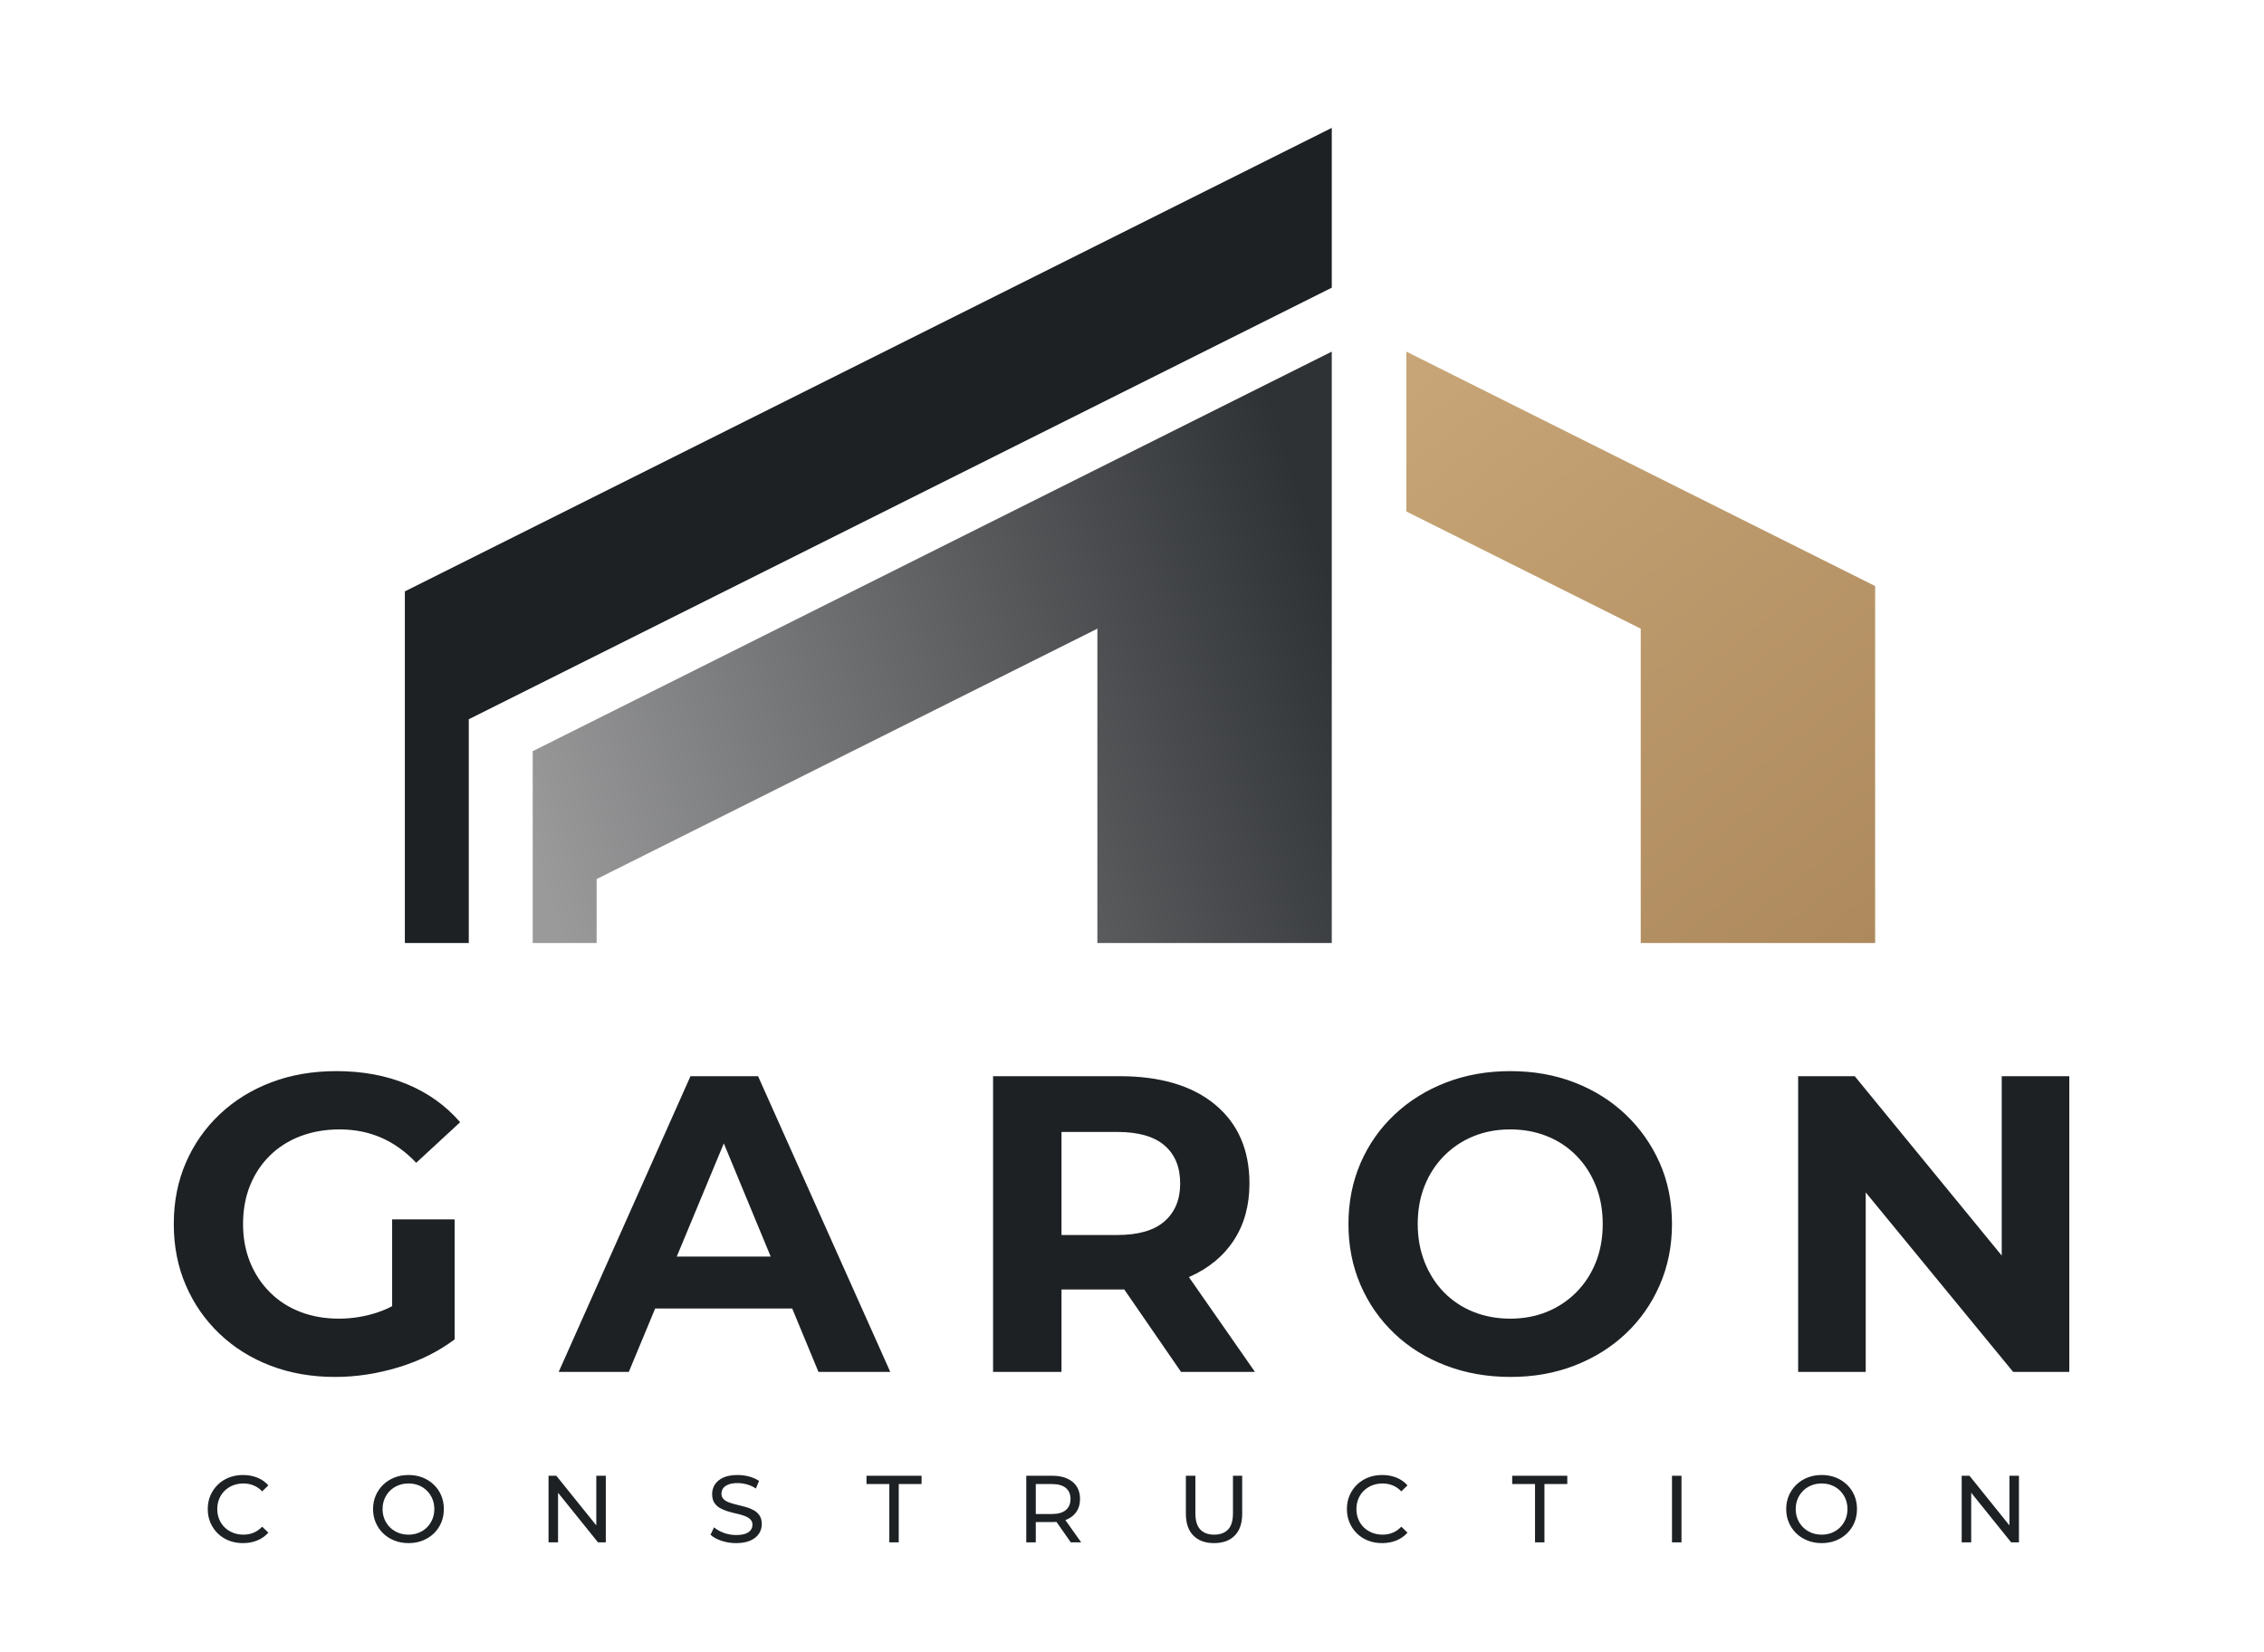
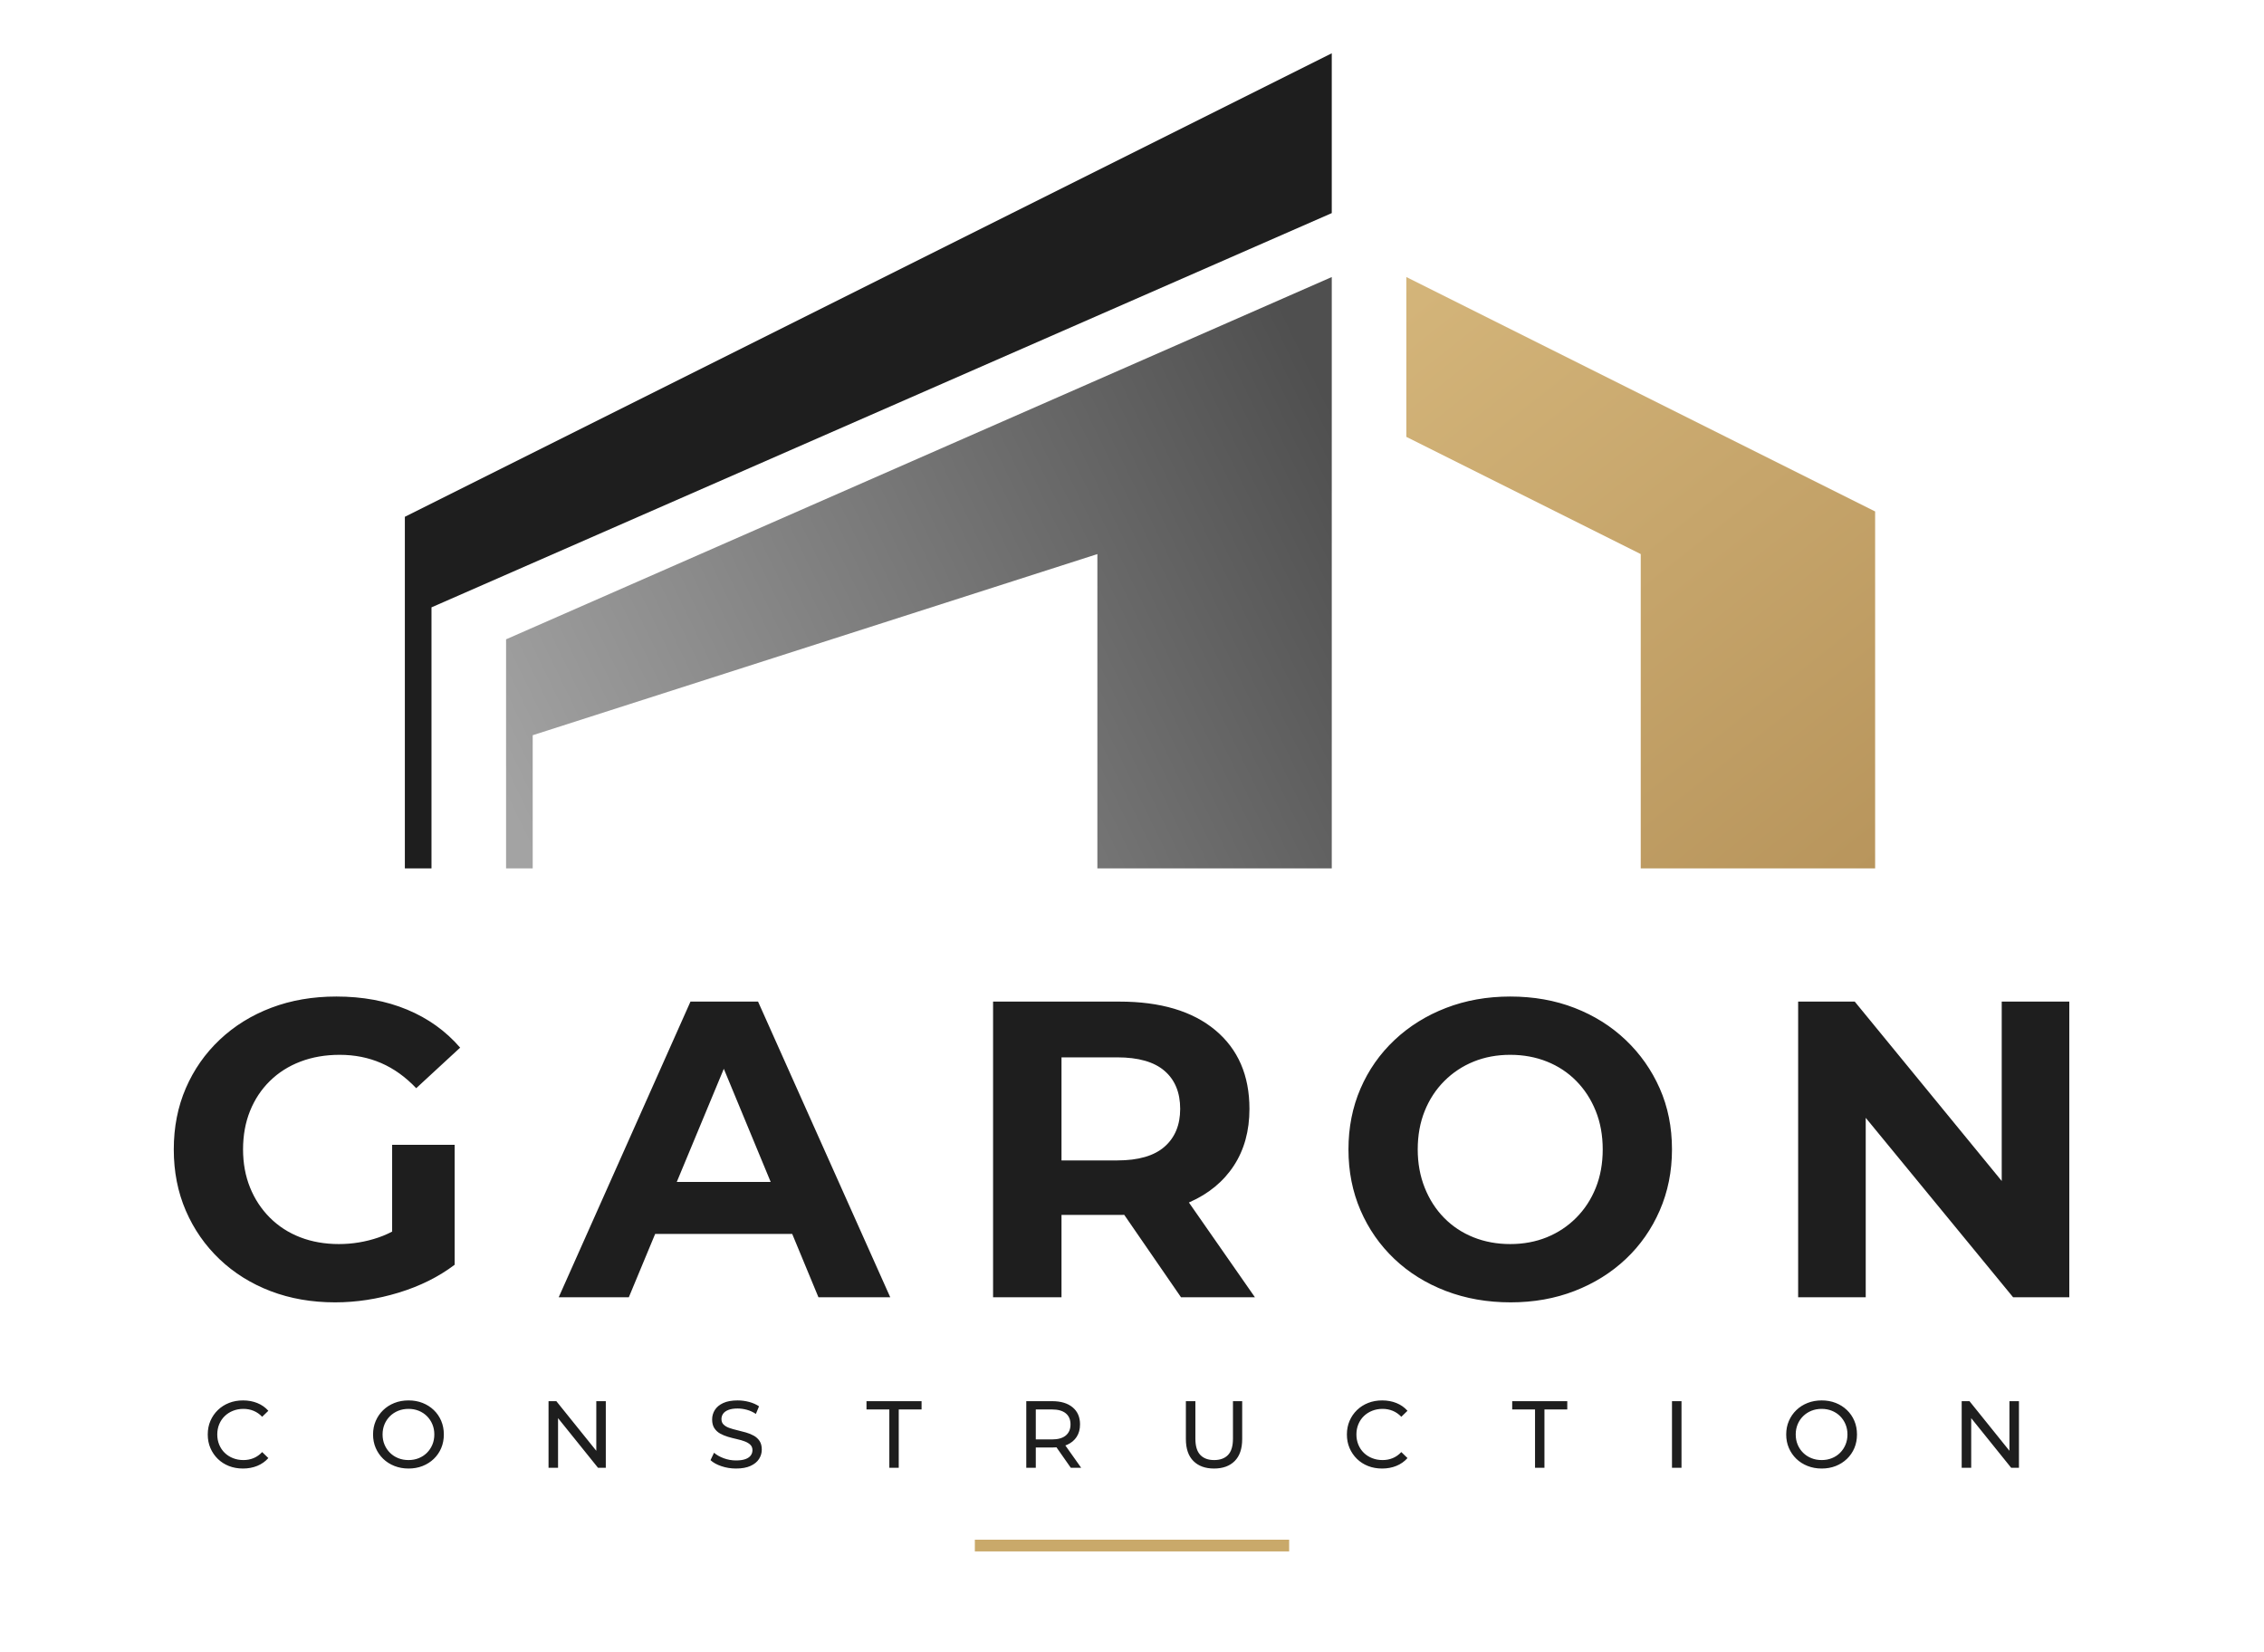
<svg xmlns="http://www.w3.org/2000/svg" viewBox="0 0 425 310" role="img" aria-label="GARON Construction">
  <defs>
-     <linearGradient id="gmlight" x1="100" y1="160" x2="250" y2="110" gradientUnits="userSpaceOnUse">
-       <stop offset="0" stop-color="#9a9a9b" />
-       <stop offset="1" stop-color="#2f3235" />
+     <linearGradient id="gmlight" x1="95" y1="165" x2="250" y2="90" gradientUnits="userSpaceOnUse">
+       <stop offset="0" stop-color="#a3a3a3" />
+       <stop offset="1" stop-color="#4f4f4f" />
    </linearGradient>
    <linearGradient id="gglight" x1="264" y1="66" x2="352" y2="177" gradientUnits="userSpaceOnUse">
-       <stop offset="0" stop-color="#c8a677" />
-       <stop offset="1" stop-color="#ad895d" />
+       <stop offset="0" stop-color="#d4b57a" />
+       <stop offset="1" stop-color="#b8955c" />
    </linearGradient>
  </defs>
-   <path fill="#1d2124" d="M250 24 L250 54 L88 135 L88 177 L76 177 L76 111 Z" />
-   <path fill="url(#gmlight)" d="M250 66 L250 177 L206 177 L206 118 L112 165 L112 177 L100 177 L100 141 Z" />
-   <path fill="url(#gglight)" d="M264 66 L352 110 L352 177 L308 177 L308 118 L264 96 Z" />
-   <path fill="#1d2124" d="M62.909 258.451Q56.329 258.451 50.818 256.35Q45.308 254.249 41.225 250.364Q37.141 246.479 34.882 241.246Q32.622 236.014 32.622 229.75Q32.622 223.486 34.882 218.254Q37.141 213.021 41.264 209.136Q45.387 205.251 50.937 203.15Q56.487 201.049 63.147 201.049Q70.521 201.049 76.428 203.506Q82.334 205.964 86.378 210.642L78.132 218.254Q75.119 215.082 71.551 213.536Q67.984 211.99 63.781 211.99Q59.738 211.99 56.408 213.259Q53.078 214.527 50.66 216.906Q48.241 219.284 46.933 222.535Q45.625 225.786 45.625 229.75Q45.625 233.635 46.933 236.886Q48.241 240.136 50.66 242.555Q53.078 244.973 56.368 246.241Q59.659 247.51 63.623 247.51Q67.429 247.51 71.036 246.281Q74.644 245.052 78.053 242.119L85.347 251.395Q80.828 254.804 74.842 256.628Q68.856 258.451 62.909 258.451ZM85.347 251.395 73.613 249.73V228.878H85.347Z M104.88 257.5 129.618 202.0H142.303L167.12 257.5H153.641L133.344 208.501H138.418L118.042 257.5ZM117.249 245.607 120.658 235.855H149.201L152.69 245.607Z M186.421 257.5V202.0H210.128Q221.704 202.0 228.126 207.352Q234.548 212.704 234.548 222.139Q234.548 228.323 231.614 232.803Q228.681 237.282 223.289 239.661Q217.898 242.039 210.445 242.039H193.557L199.266 236.41V257.5ZM221.704 257.5 207.829 237.361H221.545L235.579 257.5ZM199.266 237.837 193.557 231.811H209.731Q215.678 231.811 218.611 229.235Q221.545 226.658 221.545 222.139Q221.545 217.54 218.611 215.003Q215.678 212.466 209.731 212.466H193.557L199.266 206.361Z M283.579 258.451Q276.999 258.451 271.409 256.311Q265.819 254.17 261.736 250.285Q257.653 246.4 255.393 241.167Q253.134 235.934 253.134 229.75Q253.134 223.566 255.393 218.333Q257.653 213.1 261.776 209.215Q265.899 205.33 271.449 203.189Q276.999 201.049 283.5 201.049Q290.081 201.049 295.591 203.189Q301.101 205.33 305.185 209.215Q309.268 213.1 311.567 218.293Q313.866 223.486 313.866 229.75Q313.866 235.934 311.567 241.207Q309.268 246.479 305.185 250.325Q301.101 254.17 295.591 256.311Q290.081 258.451 283.579 258.451ZM283.5 247.51Q287.226 247.51 290.358 246.241Q293.49 244.973 295.869 242.594Q298.247 240.216 299.555 236.965Q300.864 233.714 300.864 229.75Q300.864 225.786 299.555 222.535Q298.247 219.284 295.908 216.906Q293.569 214.527 290.398 213.259Q287.226 211.99 283.5 211.99Q279.774 211.99 276.642 213.259Q273.51 214.527 271.131 216.906Q268.753 219.284 267.445 222.535Q266.136 225.786 266.136 229.75Q266.136 233.635 267.445 236.925Q268.753 240.216 271.092 242.594Q273.431 244.973 276.602 246.241Q279.774 247.51 283.5 247.51Z M337.549 257.5V202.0H348.174L380.919 241.96H375.765V202.0H388.451V257.5H377.906L345.081 217.54H350.235V257.5Z" />
-   <path fill="#1d2124" d="M45.607 289.643Q44.179 289.643 42.973 289.17Q41.768 288.696 40.884 287.83Q40.0 286.964 39.5 285.804Q39.0 284.643 39.0 283.25Q39.0 281.857 39.5 280.696Q40.0 279.536 40.893 278.67Q41.786 277.804 42.991 277.33Q44.196 276.857 45.625 276.857Q47.071 276.857 48.295 277.348Q49.518 277.839 50.375 278.804L49.214 279.929Q48.5 279.179 47.607 278.812Q46.714 278.446 45.696 278.446Q44.643 278.446 43.741 278.804Q42.839 279.161 42.179 279.804Q41.518 280.446 41.152 281.33Q40.786 282.214 40.786 283.25Q40.786 284.286 41.152 285.17Q41.518 286.054 42.179 286.696Q42.839 287.339 43.741 287.696Q44.643 288.054 45.696 288.054Q46.714 288.054 47.607 287.688Q48.5 287.321 49.214 286.554L50.375 287.679Q49.518 288.643 48.295 289.143Q47.071 289.643 45.607 289.643Z M76.692 289.643Q75.263 289.643 74.04 289.161Q72.817 288.679 71.924 287.812Q71.031 286.946 70.531 285.786Q70.031 284.625 70.031 283.25Q70.031 281.875 70.531 280.714Q71.031 279.554 71.924 278.688Q72.817 277.821 74.031 277.339Q75.245 276.857 76.692 276.857Q78.12 276.857 79.325 277.33Q80.531 277.804 81.433 278.67Q82.334 279.536 82.825 280.696Q83.317 281.857 83.317 283.25Q83.317 284.643 82.825 285.804Q82.334 286.964 81.433 287.83Q80.531 288.696 79.325 289.17Q78.12 289.643 76.692 289.643ZM76.692 288.054Q77.727 288.054 78.611 287.696Q79.495 287.339 80.147 286.688Q80.799 286.036 81.165 285.161Q81.531 284.286 81.531 283.25Q81.531 282.214 81.165 281.339Q80.799 280.464 80.147 279.812Q79.495 279.161 78.611 278.804Q77.727 278.446 76.692 278.446Q75.638 278.446 74.754 278.804Q73.87 279.161 73.209 279.812Q72.549 280.464 72.183 281.339Q71.817 282.214 71.817 283.25Q71.817 284.286 72.183 285.161Q72.549 286.036 73.209 286.688Q73.87 287.339 74.754 287.696Q75.638 288.054 76.692 288.054Z M102.972 289.5V277.0H104.437L112.705 287.268H111.937V277.0H113.722V289.5H112.258L103.99 279.232H104.758V289.5Z M138.164 289.643Q136.735 289.643 135.432 289.205Q134.128 288.768 133.378 288.071L134.039 286.679Q134.753 287.304 135.86 287.714Q136.968 288.125 138.164 288.125Q139.253 288.125 139.932 287.875Q140.61 287.625 140.932 287.188Q141.253 286.75 141.253 286.196Q141.253 285.554 140.834 285.161Q140.414 284.768 139.744 284.527Q139.075 284.286 138.271 284.107Q137.468 283.929 136.655 283.688Q135.843 283.446 135.173 283.071Q134.503 282.696 134.093 282.062Q133.682 281.429 133.682 280.429Q133.682 279.464 134.191 278.652Q134.7 277.839 135.762 277.348Q136.825 276.857 138.468 276.857Q139.557 276.857 140.628 277.143Q141.7 277.429 142.485 277.964L141.896 279.393Q141.093 278.857 140.2 278.616Q139.307 278.375 138.468 278.375Q137.414 278.375 136.735 278.643Q136.057 278.911 135.744 279.357Q135.432 279.804 135.432 280.357Q135.432 281.018 135.851 281.411Q136.271 281.804 136.941 282.036Q137.61 282.268 138.414 282.455Q139.218 282.643 140.03 282.875Q140.843 283.107 141.512 283.482Q142.182 283.857 142.593 284.482Q143.003 285.107 143.003 286.089Q143.003 287.036 142.485 287.848Q141.968 288.661 140.887 289.152Q139.807 289.643 138.164 289.643Z M166.945 289.5V278.554H162.659V277.0H172.998V278.554H168.713V289.5Z M192.654 289.5V277.0H197.529Q199.958 277.0 201.351 278.152Q202.744 279.304 202.744 281.357Q202.744 282.714 202.119 283.688Q201.494 284.661 200.333 285.179Q199.172 285.696 197.529 285.696H193.636L194.44 284.875V289.5ZM201.011 289.5 197.833 284.964H199.744L202.958 289.5ZM194.44 285.054 193.636 284.179H197.476Q199.19 284.179 200.074 283.438Q200.958 282.696 200.958 281.357Q200.958 280.018 200.074 279.286Q199.19 278.554 197.476 278.554H193.636L194.44 277.661Z M227.899 289.643Q225.435 289.643 224.024 288.232Q222.614 286.821 222.614 284.107V277.0H224.399V284.036Q224.399 286.125 225.319 287.089Q226.239 288.054 227.917 288.054Q229.614 288.054 230.533 287.089Q231.453 286.125 231.453 284.036V277.0H233.185V284.107Q233.185 286.821 231.783 288.232Q230.381 289.643 227.899 289.643Z M259.448 289.643Q258.019 289.643 256.814 289.17Q255.609 288.696 254.725 287.83Q253.841 286.964 253.341 285.804Q252.841 284.643 252.841 283.25Q252.841 281.857 253.341 280.696Q253.841 279.536 254.734 278.67Q255.627 277.804 256.832 277.33Q258.037 276.857 259.466 276.857Q260.912 276.857 262.136 277.348Q263.359 277.839 264.216 278.804L263.055 279.929Q262.341 279.179 261.448 278.812Q260.555 278.446 259.537 278.446Q258.484 278.446 257.582 278.804Q256.68 279.161 256.019 279.804Q255.359 280.446 254.993 281.33Q254.627 282.214 254.627 283.25Q254.627 284.286 254.993 285.17Q255.359 286.054 256.019 286.696Q256.68 287.339 257.582 287.696Q258.484 288.054 259.537 288.054Q260.555 288.054 261.448 287.688Q262.341 287.321 263.055 286.554L264.216 287.679Q263.359 288.643 262.136 289.143Q260.912 289.643 259.448 289.643Z M288.157 289.5V278.554H283.872V277.0H294.211V278.554H289.925V289.5Z M313.867 289.5V277.0H315.653V289.5Z M341.969 289.643Q340.541 289.643 339.317 289.161Q338.094 288.679 337.201 287.812Q336.308 286.946 335.808 285.786Q335.308 284.625 335.308 283.25Q335.308 281.875 335.808 280.714Q336.308 279.554 337.201 278.688Q338.094 277.821 339.308 277.339Q340.523 276.857 341.969 276.857Q343.398 276.857 344.603 277.33Q345.808 277.804 346.71 278.67Q347.612 279.536 348.103 280.696Q348.594 281.857 348.594 283.25Q348.594 284.643 348.103 285.804Q347.612 286.964 346.71 287.83Q345.808 288.696 344.603 289.17Q343.398 289.643 341.969 289.643ZM341.969 288.054Q343.005 288.054 343.889 287.696Q344.773 287.339 345.425 286.688Q346.076 286.036 346.442 285.161Q346.808 284.286 346.808 283.25Q346.808 282.214 346.442 281.339Q346.076 280.464 345.425 279.812Q344.773 279.161 343.889 278.804Q343.005 278.446 341.969 278.446Q340.916 278.446 340.032 278.804Q339.148 279.161 338.487 279.812Q337.826 280.464 337.46 281.339Q337.094 282.214 337.094 283.25Q337.094 284.286 337.46 285.161Q337.826 286.036 338.487 286.688Q339.148 287.339 340.032 287.696Q340.916 288.054 341.969 288.054Z M368.25 289.5V277.0H369.714L377.982 287.268H377.214V277.0H379.0V289.5H377.536L369.268 279.232H370.036V289.5Z" />
+   <g transform="translate(0,-14)">
+     <path fill="#1e1e1e" d="M250 24 L250 54 L81 128 L81 177 L76 177 L76 111 Z" />
+     <path fill="url(#gmlight)" d="M250 66 L250 177 L206 177 L206 118 L100 152 L100 177 L95 177 L95 134 Z" />
+     <path fill="url(#gglight)" d="M264 66 L352 110 L352 177 L308 177 L308 118 L264 96 Z" />
+     <path fill="#1e1e1e" d="M62.909 258.451Q56.329 258.451 50.818 256.35Q45.308 254.249 41.225 250.364Q37.141 246.479 34.882 241.246Q32.622 236.014 32.622 229.75Q32.622 223.486 34.882 218.254Q37.141 213.021 41.264 209.136Q45.387 205.251 50.937 203.15Q56.487 201.049 63.147 201.049Q70.521 201.049 76.428 203.506Q82.334 205.964 86.378 210.642L78.132 218.254Q75.119 215.082 71.551 213.536Q67.984 211.99 63.781 211.99Q59.738 211.99 56.408 213.259Q53.078 214.527 50.66 216.906Q48.241 219.284 46.933 222.535Q45.625 225.786 45.625 229.75Q45.625 233.635 46.933 236.886Q48.241 240.136 50.66 242.555Q53.078 244.973 56.368 246.241Q59.659 247.51 63.623 247.51Q67.429 247.51 71.036 246.281Q74.644 245.052 78.053 242.119L85.347 251.395Q80.828 254.804 74.842 256.628Q68.856 258.451 62.909 258.451ZM85.347 251.395 73.613 249.73V228.878H85.347Z M104.88 257.5 129.618 202.0H142.303L167.12 257.5H153.641L133.344 208.501H138.418L118.042 257.5ZM117.249 245.607 120.658 235.855H149.201L152.69 245.607Z M186.421 257.5V202.0H210.128Q221.704 202.0 228.126 207.352Q234.548 212.704 234.548 222.139Q234.548 228.323 231.614 232.803Q228.681 237.282 223.289 239.661Q217.898 242.039 210.445 242.039H193.557L199.266 236.41V257.5ZM221.704 257.5 207.829 237.361H221.545L235.579 257.5ZM199.266 237.837 193.557 231.811H209.731Q215.678 231.811 218.611 229.235Q221.545 226.658 221.545 222.139Q221.545 217.54 218.611 215.003Q215.678 212.466 209.731 212.466H193.557L199.266 206.361Z M283.579 258.451Q276.999 258.451 271.409 256.311Q265.819 254.17 261.736 250.285Q257.653 246.4 255.393 241.167Q253.134 235.934 253.134 229.75Q253.134 223.566 255.393 218.333Q257.653 213.1 261.776 209.215Q265.899 205.33 271.449 203.189Q276.999 201.049 283.5 201.049Q290.081 201.049 295.591 203.189Q301.101 205.33 305.185 209.215Q309.268 213.1 311.567 218.293Q313.866 223.486 313.866 229.75Q313.866 235.934 311.567 241.207Q309.268 246.479 305.185 250.325Q301.101 254.17 295.591 256.311Q290.081 258.451 283.579 258.451ZM283.5 247.51Q287.226 247.51 290.358 246.241Q293.49 244.973 295.869 242.594Q298.247 240.216 299.555 236.965Q300.864 233.714 300.864 229.75Q300.864 225.786 299.555 222.535Q298.247 219.284 295.908 216.906Q293.569 214.527 290.398 213.259Q287.226 211.99 283.5 211.99Q279.774 211.99 276.642 213.259Q273.51 214.527 271.131 216.906Q268.753 219.284 267.445 222.535Q266.136 225.786 266.136 229.75Q266.136 233.635 267.445 236.925Q268.753 240.216 271.092 242.594Q273.431 244.973 276.602 246.241Q279.774 247.51 283.5 247.51Z M337.549 257.5V202.0H348.174L380.919 241.96H375.765V202.0H388.451V257.5H377.906L345.081 217.54H350.235V257.5Z" />
+     <path fill="#1e1e1e" d="M45.607 289.643Q44.179 289.643 42.973 289.17Q41.768 288.696 40.884 287.83Q40.0 286.964 39.5 285.804Q39.0 284.643 39.0 283.25Q39.0 281.857 39.5 280.696Q40.0 279.536 40.893 278.67Q41.786 277.804 42.991 277.33Q44.196 276.857 45.625 276.857Q47.071 276.857 48.295 277.348Q49.518 277.839 50.375 278.804L49.214 279.929Q48.5 279.179 47.607 278.812Q46.714 278.446 45.696 278.446Q44.643 278.446 43.741 278.804Q42.839 279.161 42.179 279.804Q41.518 280.446 41.152 281.33Q40.786 282.214 40.786 283.25Q40.786 284.286 41.152 285.17Q41.518 286.054 42.179 286.696Q42.839 287.339 43.741 287.696Q44.643 288.054 45.696 288.054Q46.714 288.054 47.607 287.688Q48.5 287.321 49.214 286.554L50.375 287.679Q49.518 288.643 48.295 289.143Q47.071 289.643 45.607 289.643Z M76.692 289.643Q75.263 289.643 74.04 289.161Q72.817 288.679 71.924 287.812Q71.031 286.946 70.531 285.786Q70.031 284.625 70.031 283.25Q70.031 281.875 70.531 280.714Q71.031 279.554 71.924 278.688Q72.817 277.821 74.031 277.339Q75.245 276.857 76.692 276.857Q78.12 276.857 79.325 277.33Q80.531 277.804 81.433 278.67Q82.334 279.536 82.825 280.696Q83.317 281.857 83.317 283.25Q83.317 284.643 82.825 285.804Q82.334 286.964 81.433 287.83Q80.531 288.696 79.325 289.17Q78.12 289.643 76.692 289.643ZM76.692 288.054Q77.727 288.054 78.611 287.696Q79.495 287.339 80.147 286.688Q80.799 286.036 81.165 285.161Q81.531 284.286 81.531 283.25Q81.531 282.214 81.165 281.339Q80.799 280.464 80.147 279.812Q79.495 279.161 78.611 278.804Q77.727 278.446 76.692 278.446Q75.638 278.446 74.754 278.804Q73.87 279.161 73.209 279.812Q72.549 280.464 72.183 281.339Q71.817 282.214 71.817 283.25Q71.817 284.286 72.183 285.161Q72.549 286.036 73.209 286.688Q73.87 287.339 74.754 287.696Q75.638 288.054 76.692 288.054Z M102.972 289.5V277.0H104.437L112.705 287.268H111.937V277.0H113.722V289.5H112.258L103.99 279.232H104.758V289.5Z M138.164 289.643Q136.735 289.643 135.432 289.205Q134.128 288.768 133.378 288.071L134.039 286.679Q134.753 287.304 135.86 287.714Q136.968 288.125 138.164 288.125Q139.253 288.125 139.932 287.875Q140.61 287.625 140.932 287.188Q141.253 286.75 141.253 286.196Q141.253 285.554 140.834 285.161Q140.414 284.768 139.744 284.527Q139.075 284.286 138.271 284.107Q137.468 283.929 136.655 283.688Q135.843 283.446 135.173 283.071Q134.503 282.696 134.093 282.062Q133.682 281.429 133.682 280.429Q133.682 279.464 134.191 278.652Q134.7 277.839 135.762 277.348Q136.825 276.857 138.468 276.857Q139.557 276.857 140.628 277.143Q141.7 277.429 142.485 277.964L141.896 279.393Q141.093 278.857 140.2 278.616Q139.307 278.375 138.468 278.375Q137.414 278.375 136.735 278.643Q136.057 278.911 135.744 279.357Q135.432 279.804 135.432 280.357Q135.432 281.018 135.851 281.411Q136.271 281.804 136.941 282.036Q137.61 282.268 138.414 282.455Q139.218 282.643 140.03 282.875Q140.843 283.107 141.512 283.482Q142.182 283.857 142.593 284.482Q143.003 285.107 143.003 286.089Q143.003 287.036 142.485 287.848Q141.968 288.661 140.887 289.152Q139.807 289.643 138.164 289.643Z M166.945 289.5V278.554H162.659V277.0H172.998V278.554H168.713V289.5Z M192.654 289.5V277.0H197.529Q199.958 277.0 201.351 278.152Q202.744 279.304 202.744 281.357Q202.744 282.714 202.119 283.688Q201.494 284.661 200.333 285.179Q199.172 285.696 197.529 285.696H193.636L194.44 284.875V289.5ZM201.011 289.5 197.833 284.964H199.744L202.958 289.5ZM194.44 285.054 193.636 284.179H197.476Q199.19 284.179 200.074 283.438Q200.958 282.696 200.958 281.357Q200.958 280.018 200.074 279.286Q199.19 278.554 197.476 278.554H193.636L194.44 277.661Z M227.899 289.643Q225.435 289.643 224.024 288.232Q222.614 286.821 222.614 284.107V277.0H224.399V284.036Q224.399 286.125 225.319 287.089Q226.239 288.054 227.917 288.054Q229.614 288.054 230.533 287.089Q231.453 286.125 231.453 284.036V277.0H233.185V284.107Q233.185 286.821 231.783 288.232Q230.381 289.643 227.899 289.643Z M259.448 289.643Q258.019 289.643 256.814 289.17Q255.609 288.696 254.725 287.83Q253.841 286.964 253.341 285.804Q252.841 284.643 252.841 283.25Q252.841 281.857 253.341 280.696Q253.841 279.536 254.734 278.67Q255.627 277.804 256.832 277.33Q258.037 276.857 259.466 276.857Q260.912 276.857 262.136 277.348Q263.359 277.839 264.216 278.804L263.055 279.929Q262.341 279.179 261.448 278.812Q260.555 278.446 259.537 278.446Q258.484 278.446 257.582 278.804Q256.68 279.161 256.019 279.804Q255.359 280.446 254.993 281.33Q254.627 282.214 254.627 283.25Q254.627 284.286 254.993 285.17Q255.359 286.054 256.019 286.696Q256.68 287.339 257.582 287.696Q258.484 288.054 259.537 288.054Q260.555 288.054 261.448 287.688Q262.341 287.321 263.055 286.554L264.216 287.679Q263.359 288.643 262.136 289.143Q260.912 289.643 259.448 289.643Z M288.157 289.5V278.554H283.872V277.0H294.211V278.554H289.925V289.5Z M313.867 289.5V277.0H315.653V289.5Z M341.969 289.643Q340.541 289.643 339.317 289.161Q338.094 288.679 337.201 287.812Q336.308 286.946 335.808 285.786Q335.308 284.625 335.308 283.25Q335.308 281.875 335.808 280.714Q336.308 279.554 337.201 278.688Q338.094 277.821 339.308 277.339Q340.523 276.857 341.969 276.857Q343.398 276.857 344.603 277.33Q345.808 277.804 346.71 278.67Q347.612 279.536 348.103 280.696Q348.594 281.857 348.594 283.25Q348.594 284.643 348.103 285.804Q347.612 286.964 346.71 287.83Q345.808 288.696 344.603 289.17Q343.398 289.643 341.969 289.643ZM341.969 288.054Q343.005 288.054 343.889 287.696Q344.773 287.339 345.425 286.688Q346.076 286.036 346.442 285.161Q346.808 284.286 346.808 283.25Q346.808 282.214 346.442 281.339Q346.076 280.464 345.425 279.812Q344.773 279.161 343.889 278.804Q343.005 278.446 341.969 278.446Q340.916 278.446 340.032 278.804Q339.148 279.161 338.487 279.812Q337.826 280.464 337.46 281.339Q337.094 282.214 337.094 283.25Q337.094 284.286 337.46 285.161Q337.826 286.036 338.487 286.688Q339.148 287.339 340.032 287.696Q340.916 288.054 341.969 288.054Z M368.25 289.5V277.0H369.714L377.982 287.268H377.214V277.0H379.0V289.5H377.536L369.268 279.232H370.036V289.5Z" />
+     <rect x="183" y="303" width="59" height="2.2" fill="#c9a96a" />
+   </g>
</svg>
